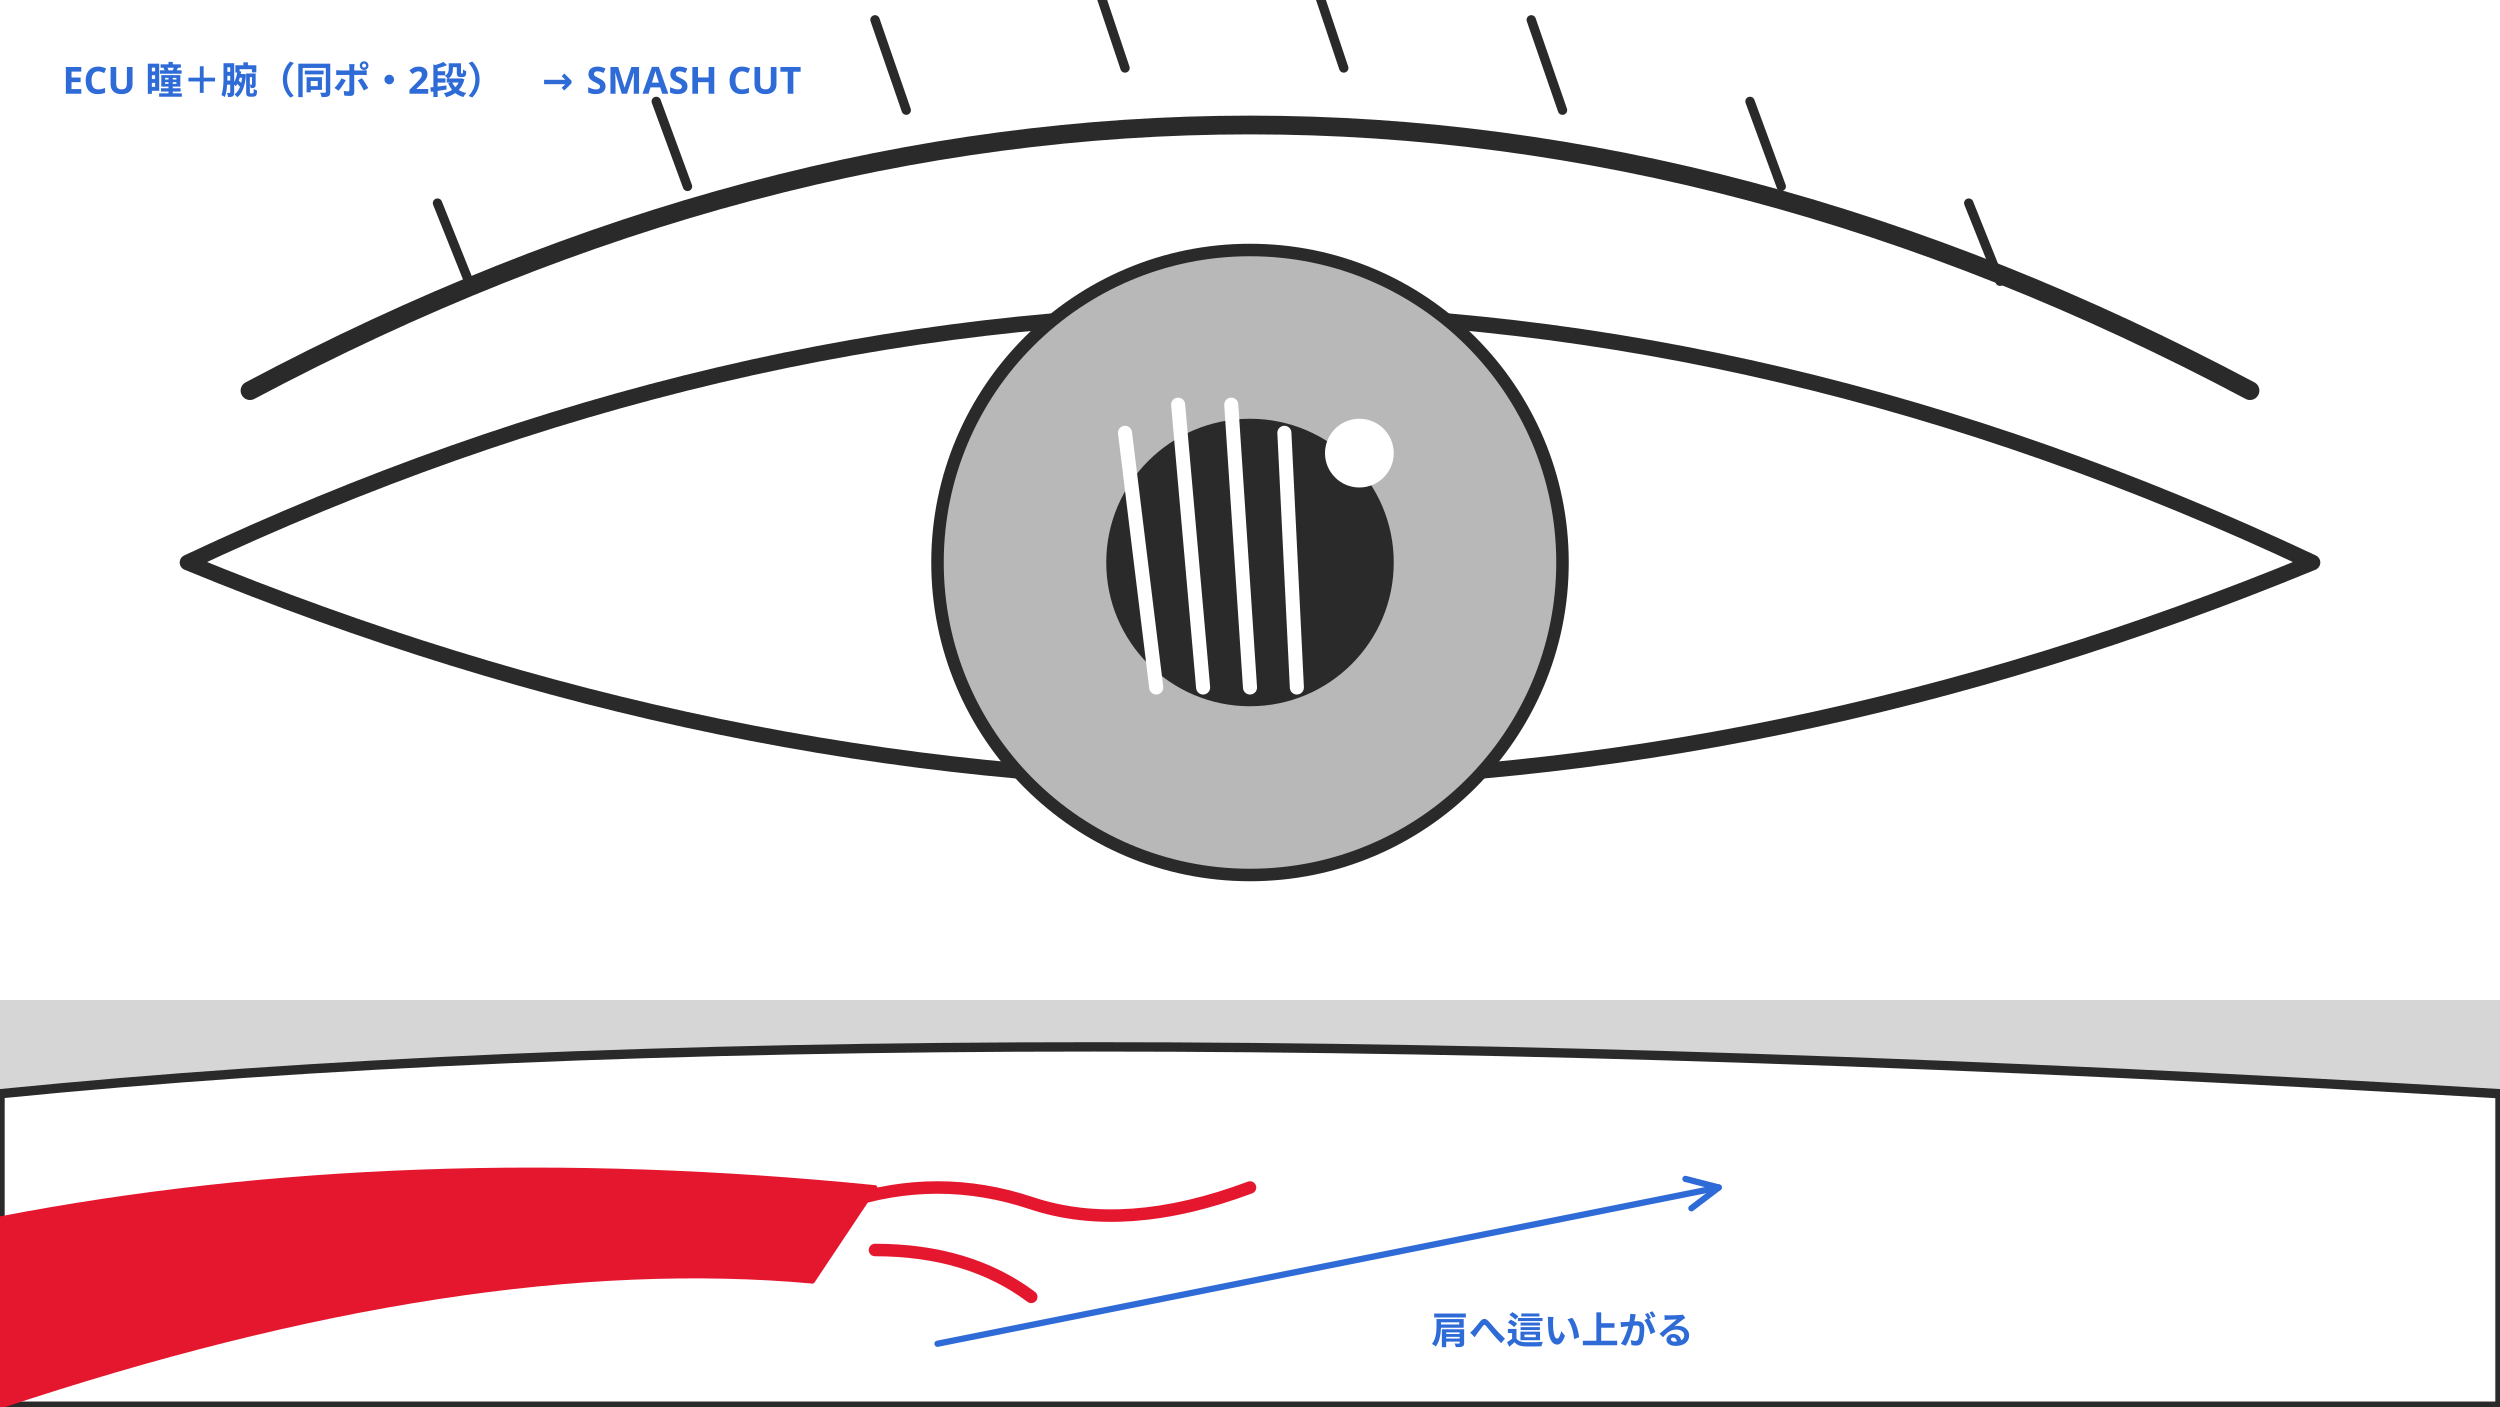
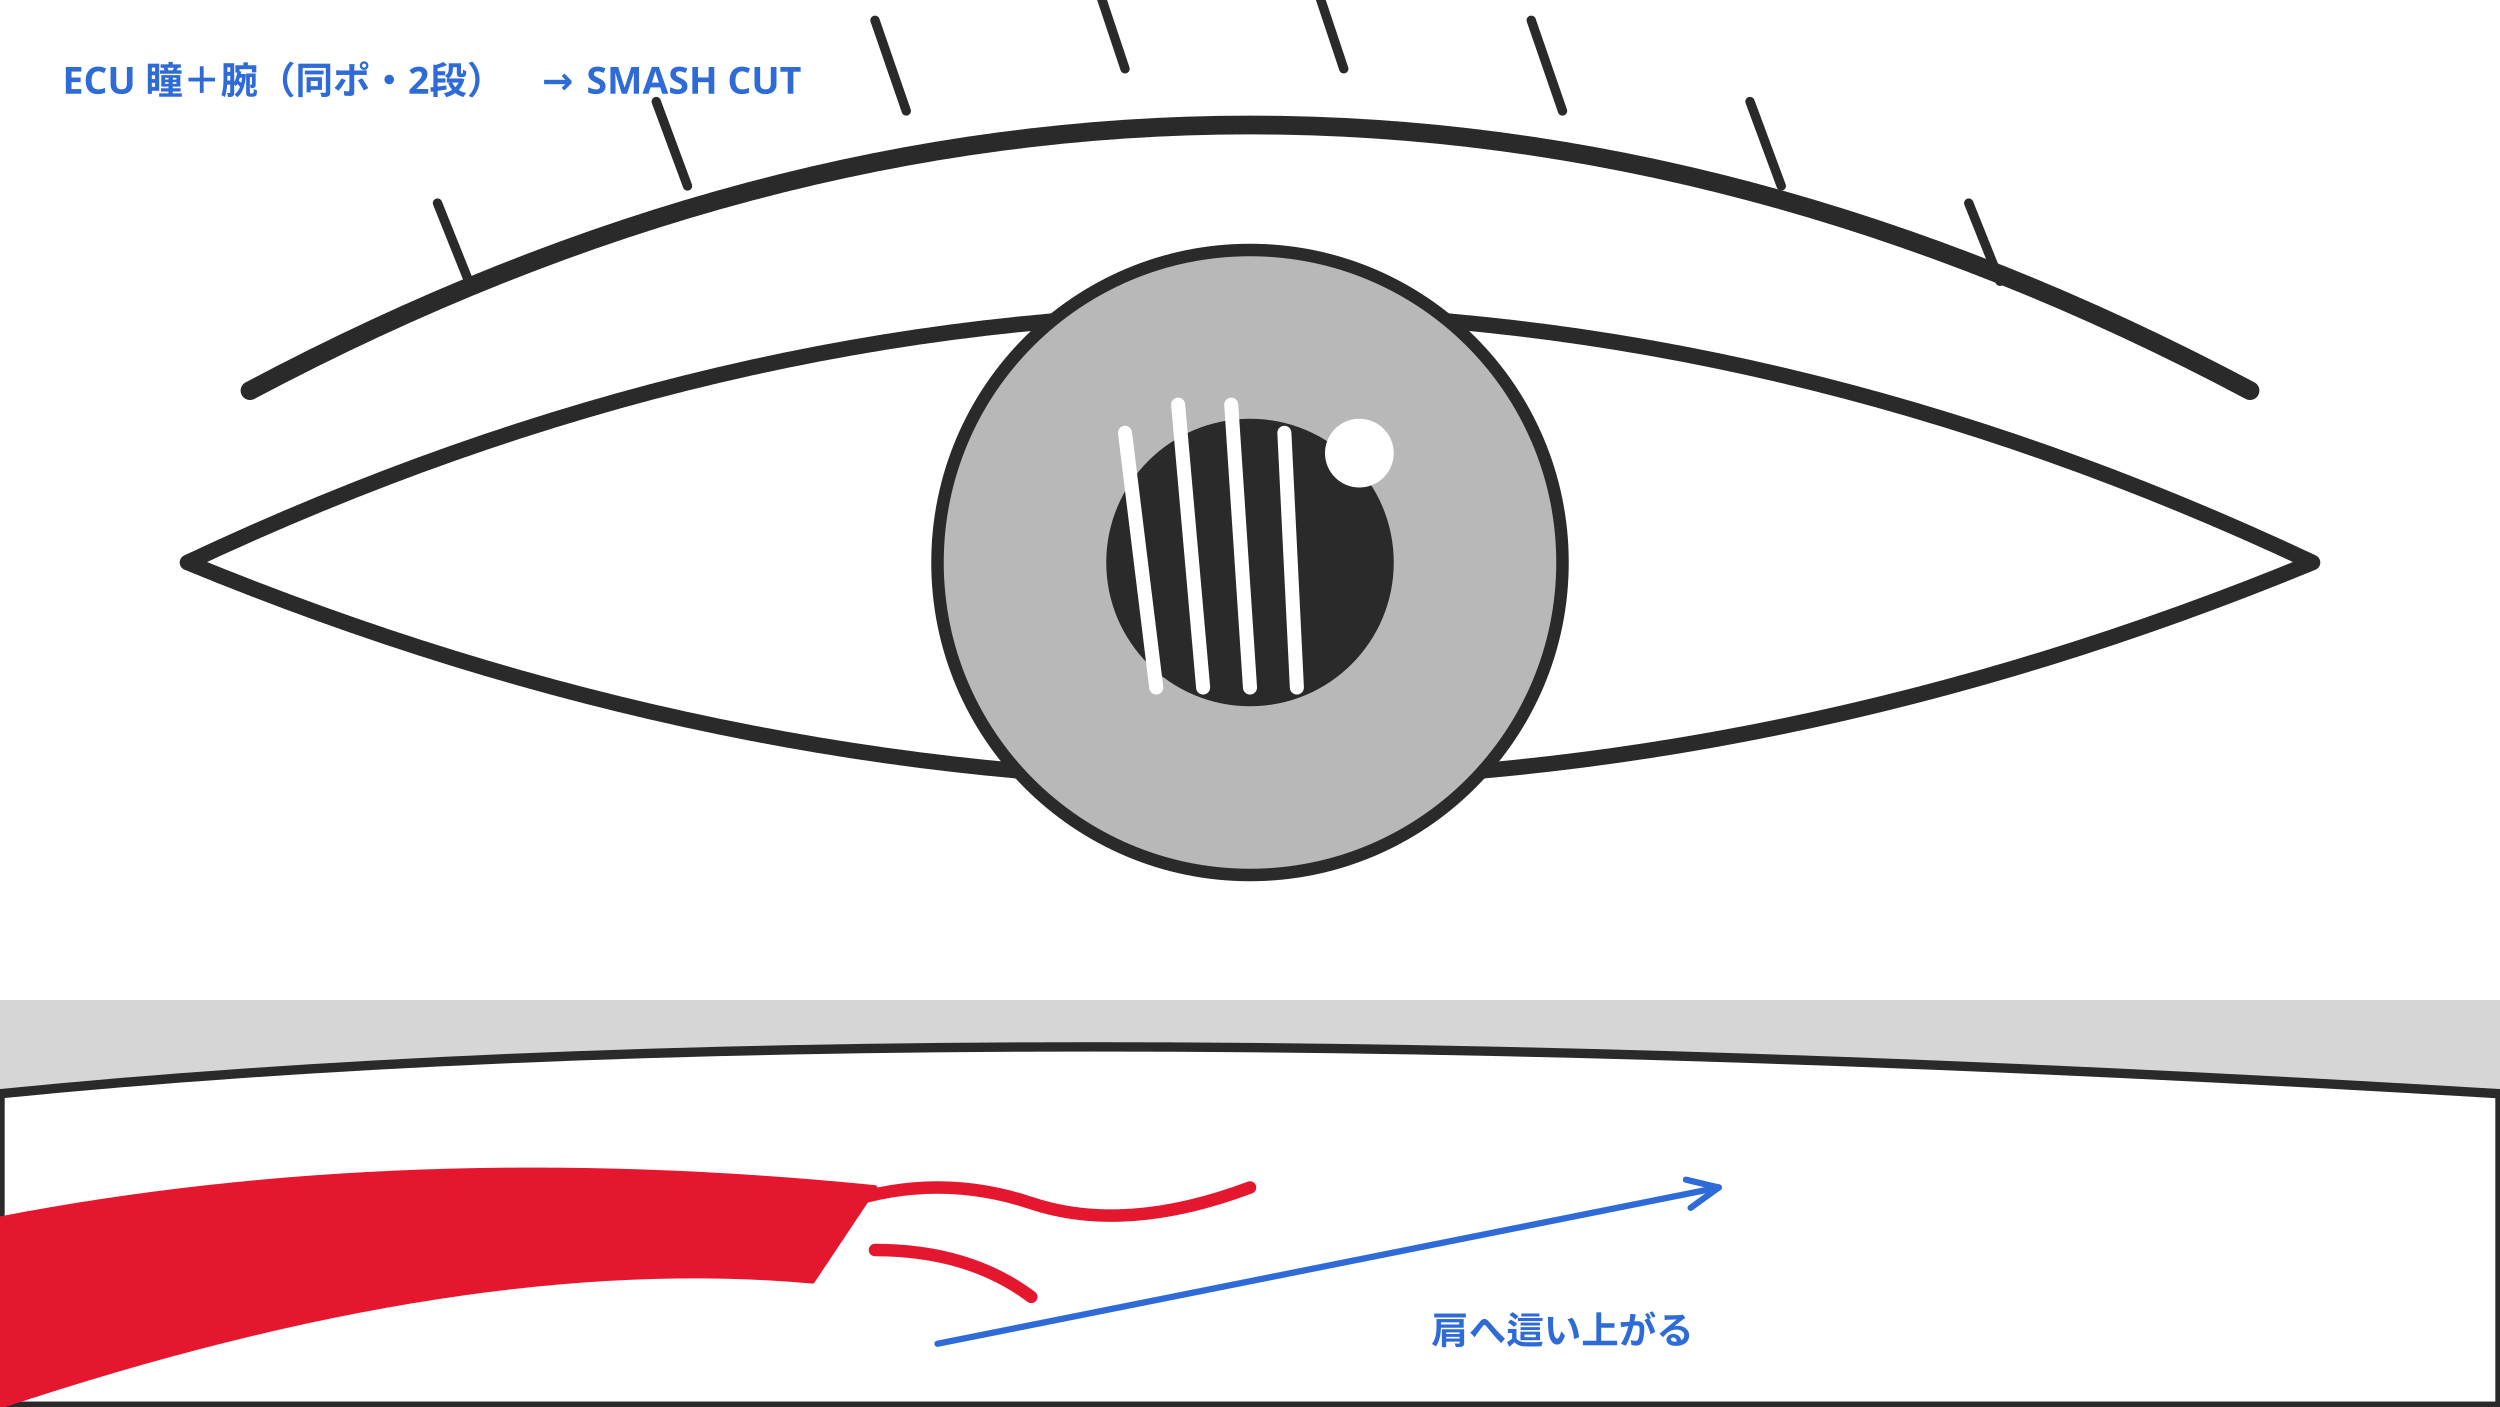
<svg xmlns="http://www.w3.org/2000/svg" viewBox="0 0 1600 900">
  <rect x="0" y="0" width="1600" height="900" fill="#FFFFFF" />
-   <path d="M0 0 h1600 v900 h-1600 Z" fill="#FFFFFF" />
-   <path d="M0 120 h1600 v460 h-1600 Z" fill="#FFFFFF" stroke="#2A2A2A" stroke-width="0" stroke-linejoin="round" stroke-linecap="round" />
-   <path d="M120 360 Q800 40 1480 360 Q800 640 120 360 Z" fill="#FFFFFF" stroke="#2A2A2A" stroke-width="10" stroke-linejoin="round" stroke-linecap="round" />
-   <path d="M600 360 A200 200 0 1 0 1000 360 A200 200 0 1 0 600 360 Z" fill="#B8B8B8" stroke="#2A2A2A" stroke-width="8" stroke-linejoin="round" stroke-linecap="round" />
-   <path d="M710 360 A90 90 0 1 0 890 360 A90 90 0 1 0 710 360 Z" fill="#2A2A2A" stroke="#2A2A2A" stroke-width="4" stroke-linejoin="round" stroke-linecap="round" />
-   <path d="M720 277 L740 440" fill="none" stroke="#FFFFFF" stroke-width="9" stroke-linejoin="round" stroke-linecap="round" />
-   <path d="M754 259 L770 440" fill="none" stroke="#FFFFFF" stroke-width="9" stroke-linejoin="round" stroke-linecap="round" />
-   <path d="M788 259 L800 440" fill="none" stroke="#FFFFFF" stroke-width="9" stroke-linejoin="round" stroke-linecap="round" />
-   <path d="M822 277 L830 440" fill="none" stroke="#FFFFFF" stroke-width="9" stroke-linejoin="round" stroke-linecap="round" />
-   <path d="M848 290 A22 22 0 1 0 892 290 A22 22 0 1 0 848 290 Z" fill="#FFFFFF" />
-   <path d="M160 250 Q800 -90 1440 250" fill="none" stroke="#2A2A2A" stroke-width="12" stroke-linejoin="round" stroke-linecap="round" />
-   <path d="M300 180 L280 130" fill="none" stroke="#2A2A2A" stroke-width="6" stroke-linejoin="round" stroke-linecap="round" />
-   <path d="M440 119.3 L420 64.9" fill="none" stroke="#2A2A2A" stroke-width="6" stroke-linejoin="round" stroke-linecap="round" />
-   <path d="M580 70.5 L560 12.7" fill="none" stroke="#2A2A2A" stroke-width="6" stroke-linejoin="round" stroke-linecap="round" />
-   <path d="M720 43.5 L700 -16.2" fill="none" stroke="#2A2A2A" stroke-width="6" stroke-linejoin="round" stroke-linecap="round" />
-   <path d="M860 43.5 L840 -16.2" fill="none" stroke="#2A2A2A" stroke-width="6" stroke-linejoin="round" stroke-linecap="round" />
-   <path d="M1000 70.5 L980 12.7" fill="none" stroke="#2A2A2A" stroke-width="6" stroke-linejoin="round" stroke-linecap="round" />
-   <path d="M1140 119.3 L1120 64.9" fill="none" stroke="#2A2A2A" stroke-width="6" stroke-linejoin="round" stroke-linecap="round" />
-   <path d="M1280 180 L1260 130" fill="none" stroke="#2A2A2A" stroke-width="6" stroke-linejoin="round" stroke-linecap="round" />
-   <path d="M0 640 h1600 v260 h-1600 Z" fill="#D6D6D6" stroke="#2A2A2A" stroke-width="0" stroke-linejoin="round" stroke-linecap="round" />
-   <path d="M0 900 L0 700 Q600 640 1600 700 L1600 900 Z" fill="#FFFFFF" stroke="#2A2A2A" stroke-width="6" stroke-linejoin="round" stroke-linecap="round" />
-   <path d="M0 900 L0 780 Q260 730 560 760 L520 820 Q300 800 0 900 Z" fill="#E5172F" stroke="#E5172F" stroke-width="3" stroke-linejoin="round" stroke-linecap="round" />
-   <path d="M540 770 q60 -20 120 0 t140 -10 M560 800 q60 0 100 30" fill="none" stroke="#E5172F" stroke-width="8" stroke-linejoin="round" stroke-linecap="round" />
-   <path d="M600 860 L1100 760" fill="none" stroke="#2E6BD6" stroke-width="4" stroke-linejoin="round" stroke-linecap="round" />
-   <path d="M1082.5 773.3 L1100 760 L1078.7 754.5" fill="none" stroke="#2E6BD6" stroke-width="4" stroke-linejoin="round" stroke-linecap="round" />
-   <text x="1000" y="860" font-family="Zen Kaku Gothic New, IBM Plex Mono, IPAGothic, sans-serif" font-size="24" fill="#2E6BD6" text-anchor="middle" font-weight="bold">肩へ這い上がる</text>
-   <text x="40" y="60" font-family="Zen Kaku Gothic New, IBM Plex Mono, IPAGothic, sans-serif" font-size="24" fill="#2E6BD6" font-weight="bold">ECU 瞳＋腕（同ポ・2段）　→ SMASH CUT</text>
+   <g stroke-linejoin="round" stroke-linecap="round">
+     <path d="M0 0 h1600 v900 h-1600 Z" fill="#FFFFFF" />
+     <path d="M0 120 h1600 v460 h-1600 Z" fill="#FFFFFF" stroke="#2A2A2A" stroke-width="0" />
+     <path d="M120 360 Q800 40 1480 360 Q800 640 120 360 Z" fill="#FFFFFF" stroke="#2A2A2A" stroke-width="10" />
+     <path d="M600 360 A200 200 0 1 0 1000 360 A200 200 0 1 0 600 360 Z" fill="#B8B8B8" stroke="#2A2A2A" stroke-width="8" />
+     <path d="M710 360 A90 90 0 1 0 890 360 A90 90 0 1 0 710 360 Z" fill="#2A2A2A" stroke="#2A2A2A" stroke-width="4" />
+     <path d="M720 277 L740 440" fill="none" stroke="#FFFFFF" stroke-width="9" />
+     <path d="M754 259 L770 440" fill="none" stroke="#FFFFFF" stroke-width="9" />
+     <path d="M788 259 L800 440" fill="none" stroke="#FFFFFF" stroke-width="9" />
+     <path d="M822 277 L830 440" fill="none" stroke="#FFFFFF" stroke-width="9" />
+     <path d="M848 290 A22 22 0 1 0 892 290 A22 22 0 1 0 848 290 Z" fill="#FFFFFF" />
+     <path d="M160 250 Q800 -90 1440 250" fill="none" stroke="#2A2A2A" stroke-width="12" />
+     <path d="M300 180 L280 130" fill="none" stroke="#2A2A2A" stroke-width="6" />
+     <path d="M440 119 L420 65" fill="none" stroke="#2A2A2A" stroke-width="6" />
+     <path d="M580 71 L560 13" fill="none" stroke="#2A2A2A" stroke-width="6" />
+     <path d="M720 44 L700 -16" fill="none" stroke="#2A2A2A" stroke-width="6" />
+     <path d="M860 44 L840 -16" fill="none" stroke="#2A2A2A" stroke-width="6" />
+     <path d="M1000 71 L980 13" fill="none" stroke="#2A2A2A" stroke-width="6" />
+     <path d="M1140 119 L1120 65" fill="none" stroke="#2A2A2A" stroke-width="6" />
+     <path d="M1280 180 L1260 130" fill="none" stroke="#2A2A2A" stroke-width="6" />
+     <path d="M0 640 h1600 v260 h-1600 Z" fill="#D6D6D6" stroke="#2A2A2A" stroke-width="0" />
+     <path d="M0 900 L0 700 Q600 640 1600 700 L1600 900 Z" fill="#FFFFFF" stroke="#2A2A2A" stroke-width="6" />
+     <path d="M0 900 L0 780 Q260 730 560 760 L520 820 Q300 800 0 900 Z" fill="#E5172F" stroke="#E5172F" stroke-width="3" />
+     <path d="M540 770 q60 -20 120 0 t140 -10 M560 800 q60 0 100 30" fill="none" stroke="#E5172F" stroke-width="8" />
+     <path d="M600 860 L1100 760" fill="none" stroke="#2E6BD6" stroke-width="4" />
+     <path d="M1082 773 L1100 760 L1079 755" fill="none" stroke="#2E6BD6" stroke-width="4" />
+     <text x="1000" y="860" font-family="Zen Kaku Gothic New, IBM Plex Mono, IPAGothic, sans-serif" font-size="24" fill="#2E6BD6" text-anchor="middle" font-weight="bold">肩へ這い上がる</text>
+     <text x="40" y="60" font-family="Zen Kaku Gothic New, IBM Plex Mono, IPAGothic, sans-serif" font-size="24" fill="#2E6BD6" font-weight="bold">ECU 瞳＋腕（同ポ・2段）　→ SMASH CUT</text>
+   </g>
</svg>
